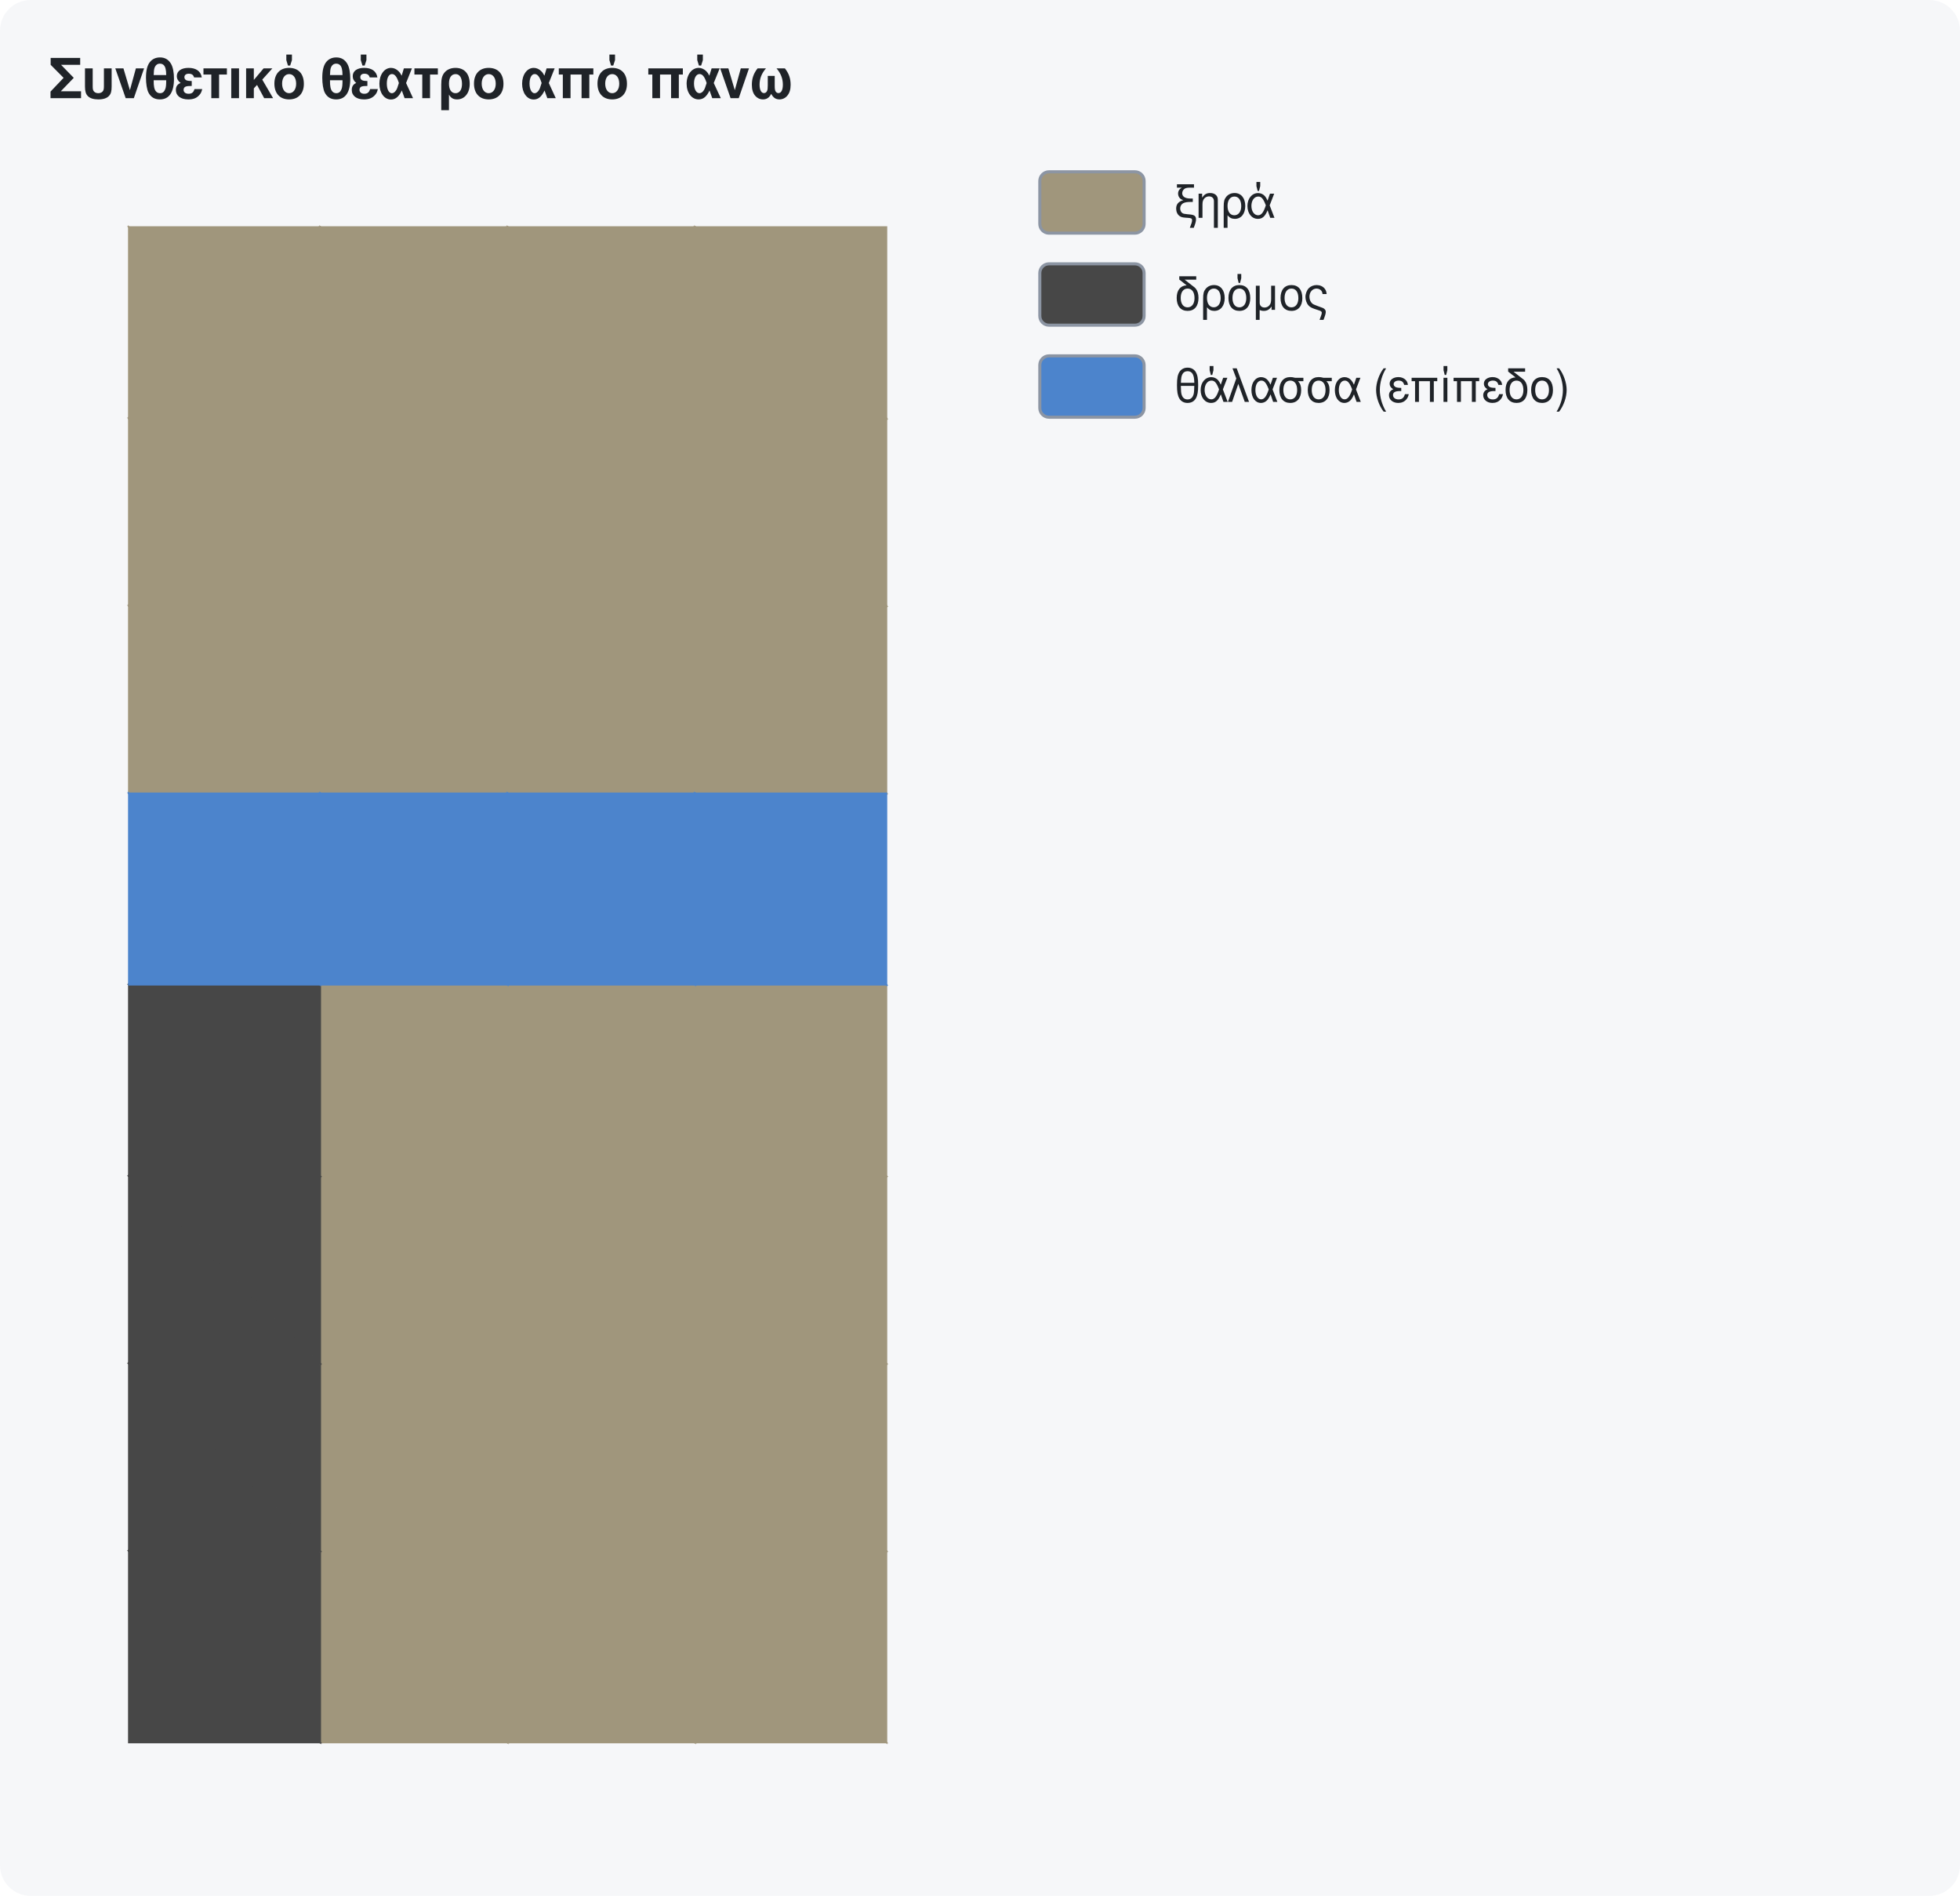
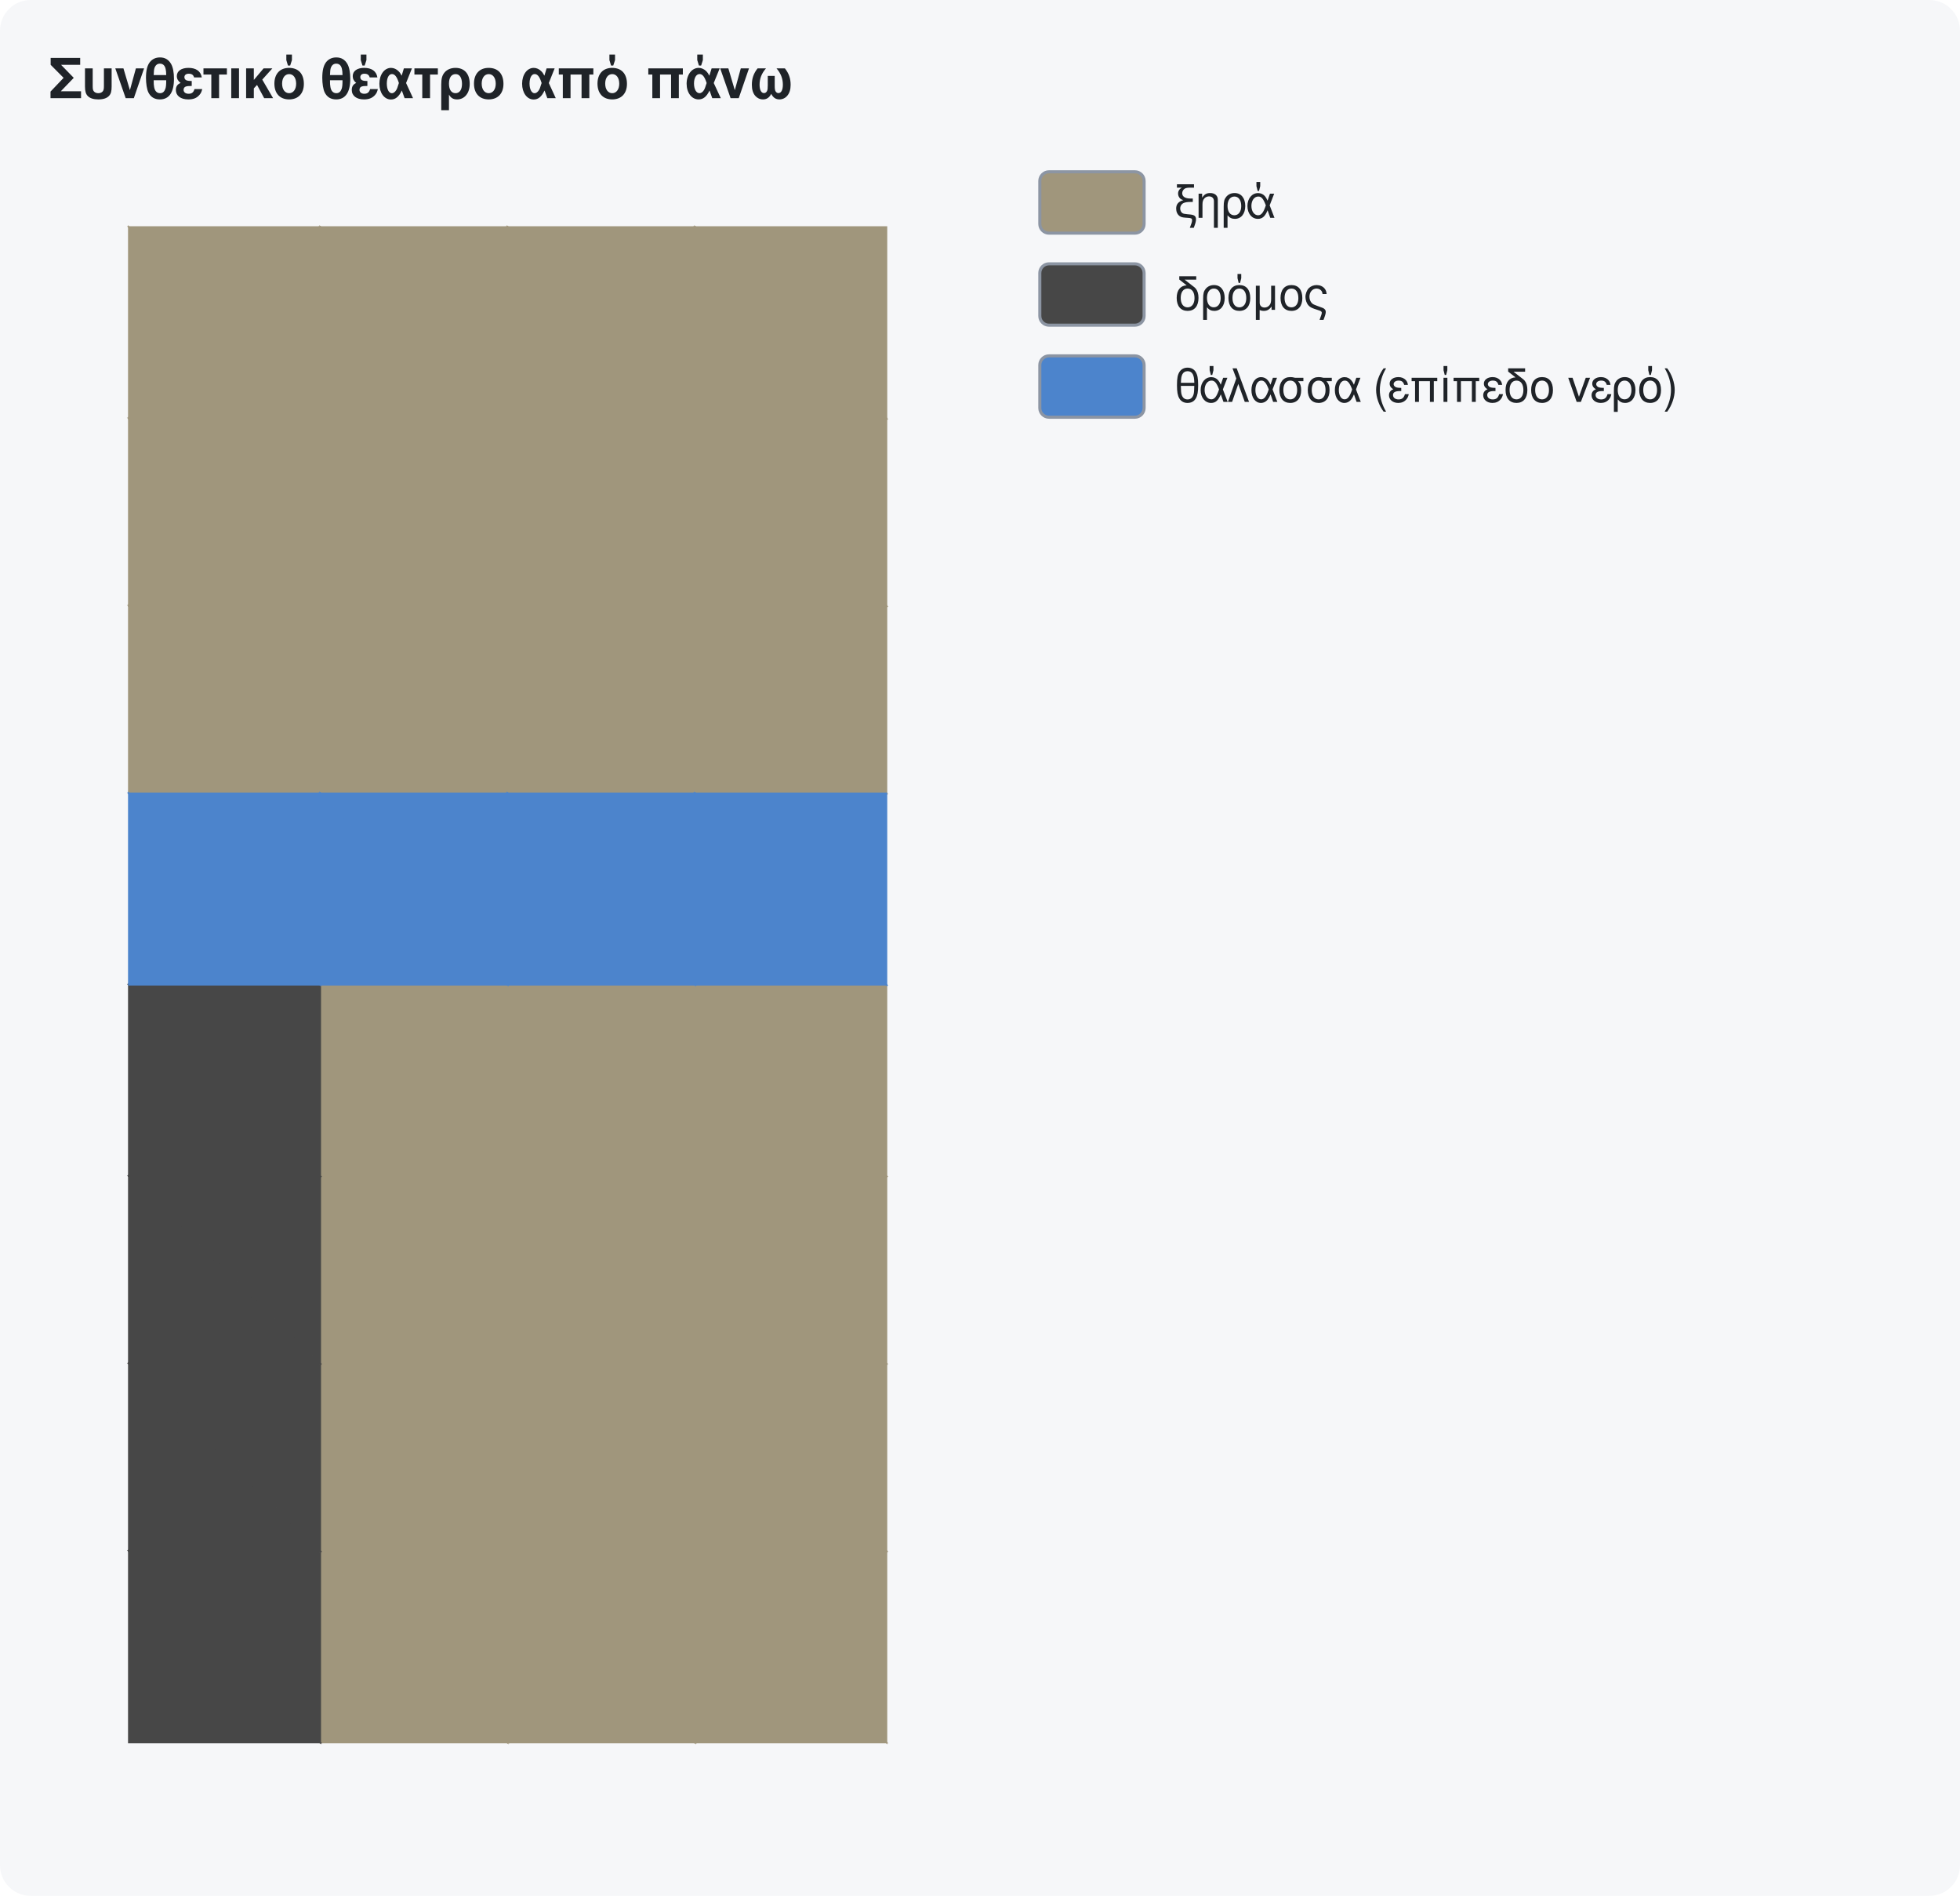
<svg xmlns="http://www.w3.org/2000/svg" width="639" height="618" viewBox="0 0 639 618" font-family="Segoe UI,Helvetica,Arial,sans-serif">
  <defs>
    <linearGradient id="ramp" x1="0" x2="1">
      <stop offset="0" stop-color="#8cad6b" />
      <stop offset="1" stop-color="#d1925e" />
    </linearGradient>
  </defs>
  <rect width="639" height="618" rx="10" fill="#f6f7f9" />
  <text x="16" y="32" font-size="18" font-weight="600" fill="#1f2328">Συνθετικό θέατρο από πάνω</text>
  <g transform="translate(16,48) scale(1.3)">
    <rect width="230" height="420" fill="#f6f7f9" />
    <polygon points="20,162 20,115 68,162" fill="#a0967c" stroke="#a0967c" stroke-width="0.4" />
    <polygon points="68,162 20,115 68,115" fill="#a0967c" stroke="#a0967c" stroke-width="0.4" />
    <polygon points="68,162 68,115 115,162" fill="#a0967c" stroke="#a0967c" stroke-width="0.4" />
    <polygon points="115,162 68,115 115,115" fill="#a0967c" stroke="#a0967c" stroke-width="0.4" />
    <polygon points="115,162 115,115 162,162" fill="#a0967c" stroke="#a0967c" stroke-width="0.4" />
    <polygon points="162,162 115,115 162,115" fill="#a0967c" stroke="#a0967c" stroke-width="0.4" />
    <polygon points="162,162 162,115 210,162" fill="#a0967c" stroke="#a0967c" stroke-width="0.4" />
    <polygon points="210,162 162,115 210,115" fill="#a0967c" stroke="#a0967c" stroke-width="0.4" />
    <polygon points="20,115 20,68 68,115" fill="#a0967c" stroke="#a0967c" stroke-width="0.4" />
    <polygon points="68,115 20,68 68,68" fill="#a0967c" stroke="#a0967c" stroke-width="0.4" />
    <polygon points="68,115 68,68 115,115" fill="#a0967c" stroke="#a0967c" stroke-width="0.4" />
    <polygon points="115,115 68,68 115,68" fill="#a0967c" stroke="#a0967c" stroke-width="0.4" />
    <polygon points="115,115 115,68 162,115" fill="#a0967c" stroke="#a0967c" stroke-width="0.4" />
    <polygon points="162,115 115,68 162,68" fill="#a0967c" stroke="#a0967c" stroke-width="0.4" />
    <polygon points="162,115 162,68 210,115" fill="#a0967c" stroke="#a0967c" stroke-width="0.4" />
    <polygon points="210,115 162,68 210,68" fill="#a0967c" stroke="#a0967c" stroke-width="0.4" />
    <polygon points="20,68 20,20 68,68" fill="#a0967c" stroke="#a0967c" stroke-width="0.4" />
    <polygon points="68,68 20,20 68,20" fill="#a0967c" stroke="#a0967c" stroke-width="0.4" />
    <polygon points="68,68 68,20 115,68" fill="#a0967c" stroke="#a0967c" stroke-width="0.4" />
    <polygon points="115,68 68,20 115,20" fill="#a0967c" stroke="#a0967c" stroke-width="0.4" />
    <polygon points="115,68 115,20 162,68" fill="#a0967c" stroke="#a0967c" stroke-width="0.4" />
    <polygon points="162,68 115,20 162,20" fill="#a0967c" stroke="#a0967c" stroke-width="0.4" />
    <polygon points="162,68 162,20 210,68" fill="#a0967c" stroke="#a0967c" stroke-width="0.4" />
    <polygon points="210,68 162,20 210,20" fill="#a0967c" stroke="#a0967c" stroke-width="0.4" />
    <polygon points="68,400 68,352 115,400" fill="#a0967c" stroke="#a0967c" stroke-width="0.4" />
    <polygon points="115,400 115,352 162,400" fill="#a0967c" stroke="#a0967c" stroke-width="0.4" />
    <polygon points="162,400 162,352 210,400" fill="#a0967c" stroke="#a0967c" stroke-width="0.4" />
    <polygon points="20,400 20,352 68,400" fill="#474747" stroke="#474747" stroke-width="0.4" />
    <polygon points="115,400 68,352 115,352" fill="#a0967c" stroke="#a0967c" stroke-width="0.4" />
    <polygon points="162,400 115,352 162,352" fill="#a0967c" stroke="#a0967c" stroke-width="0.4" />
    <polygon points="210,400 162,352 210,352" fill="#a0967c" stroke="#a0967c" stroke-width="0.4" />
    <polygon points="68,400 20,352 68,352" fill="#474747" stroke="#474747" stroke-width="0.4" />
    <polygon points="68,352 68,305 115,352" fill="#a0967c" stroke="#a0967c" stroke-width="0.4" />
    <polygon points="115,352 115,305 162,352" fill="#a0967c" stroke="#a0967c" stroke-width="0.4" />
    <polygon points="162,352 162,305 210,352" fill="#a0967c" stroke="#a0967c" stroke-width="0.4" />
    <polygon points="20,352 20,305 68,352" fill="#474747" stroke="#474747" stroke-width="0.4" />
    <polygon points="115,352 68,305 115,305" fill="#a0967c" stroke="#a0967c" stroke-width="0.4" />
    <polygon points="162,352 115,305 162,305" fill="#a0967c" stroke="#a0967c" stroke-width="0.4" />
    <polygon points="210,352 162,305 210,305" fill="#a0967c" stroke="#a0967c" stroke-width="0.4" />
    <polygon points="68,352 20,305 68,305" fill="#474747" stroke="#474747" stroke-width="0.4" />
    <polygon points="68,305 68,258 115,305" fill="#a0967c" stroke="#a0967c" stroke-width="0.4" />
    <polygon points="115,305 115,258 162,305" fill="#a0967c" stroke="#a0967c" stroke-width="0.4" />
    <polygon points="162,305 162,258 210,305" fill="#a0967c" stroke="#a0967c" stroke-width="0.4" />
    <polygon points="20,305 20,258 68,305" fill="#474747" stroke="#474747" stroke-width="0.4" />
    <polygon points="115,305 68,258 115,258" fill="#a0967c" stroke="#a0967c" stroke-width="0.4" />
    <polygon points="162,305 115,258 162,258" fill="#a0967c" stroke="#a0967c" stroke-width="0.4" />
    <polygon points="210,305 162,258 210,258" fill="#a0967c" stroke="#a0967c" stroke-width="0.4" />
    <polygon points="68,305 20,258 68,258" fill="#474747" stroke="#474747" stroke-width="0.4" />
    <polygon points="68,258 68,210 115,258" fill="#a0967c" stroke="#a0967c" stroke-width="0.4" />
    <polygon points="115,258 115,210 162,258" fill="#a0967c" stroke="#a0967c" stroke-width="0.4" />
    <polygon points="162,258 162,210 210,258" fill="#a0967c" stroke="#a0967c" stroke-width="0.4" />
    <polygon points="20,258 20,210 68,258" fill="#474747" stroke="#474747" stroke-width="0.4" />
    <polygon points="115,258 68,210 115,210" fill="#a0967c" stroke="#a0967c" stroke-width="0.4" />
    <polygon points="162,258 115,210 162,210" fill="#a0967c" stroke="#a0967c" stroke-width="0.4" />
    <polygon points="210,258 162,210 210,210" fill="#a0967c" stroke="#a0967c" stroke-width="0.4" />
    <polygon points="68,258 20,210 68,210" fill="#474747" stroke="#474747" stroke-width="0.4" />
    <polygon points="20,210 20,162 68,210" fill="#4c84cc" stroke="#4c84cc" stroke-width="0.4" />
    <polygon points="68,210 20,162 68,162" fill="#4c84cc" stroke="#4c84cc" stroke-width="0.4" />
    <polygon points="68,210 68,162 115,210" fill="#4c84cc" stroke="#4c84cc" stroke-width="0.4" />
    <polygon points="115,210 68,162 115,162" fill="#4c84cc" stroke="#4c84cc" stroke-width="0.4" />
    <polygon points="115,210 115,162 162,210" fill="#4c84cc" stroke="#4c84cc" stroke-width="0.4" />
    <polygon points="162,210 115,162 162,162" fill="#4c84cc" stroke="#4c84cc" stroke-width="0.4" />
    <polygon points="162,210 162,162 210,210" fill="#4c84cc" stroke="#4c84cc" stroke-width="0.4" />
    <polygon points="210,210 162,162 210,162" fill="#4c84cc" stroke="#4c84cc" stroke-width="0.4" />
  </g>
  <rect x="339" y="56" width="34" height="20" rx="3" fill="#a0967c" stroke="#8c95a3" />
  <text x="383" y="71" font-size="15" fill="#1f2328">ξηρά</text>
  <rect x="339" y="86" width="34" height="20" rx="3" fill="#474747" stroke="#8c95a3" />
  <text x="383" y="101" font-size="15" fill="#1f2328">δρόμος</text>
  <rect x="339" y="116" width="34" height="20" rx="3" fill="#4c84cc" stroke="#8c95a3" />
-   <text x="383" y="131" font-size="15" fill="#1f2328">θάλασσα (επίπεδο)</text>
+   <text x="383" y="131" font-size="15" fill="#1f2328">θάλασσα (επίπεδο νερό)</text>
</svg>
